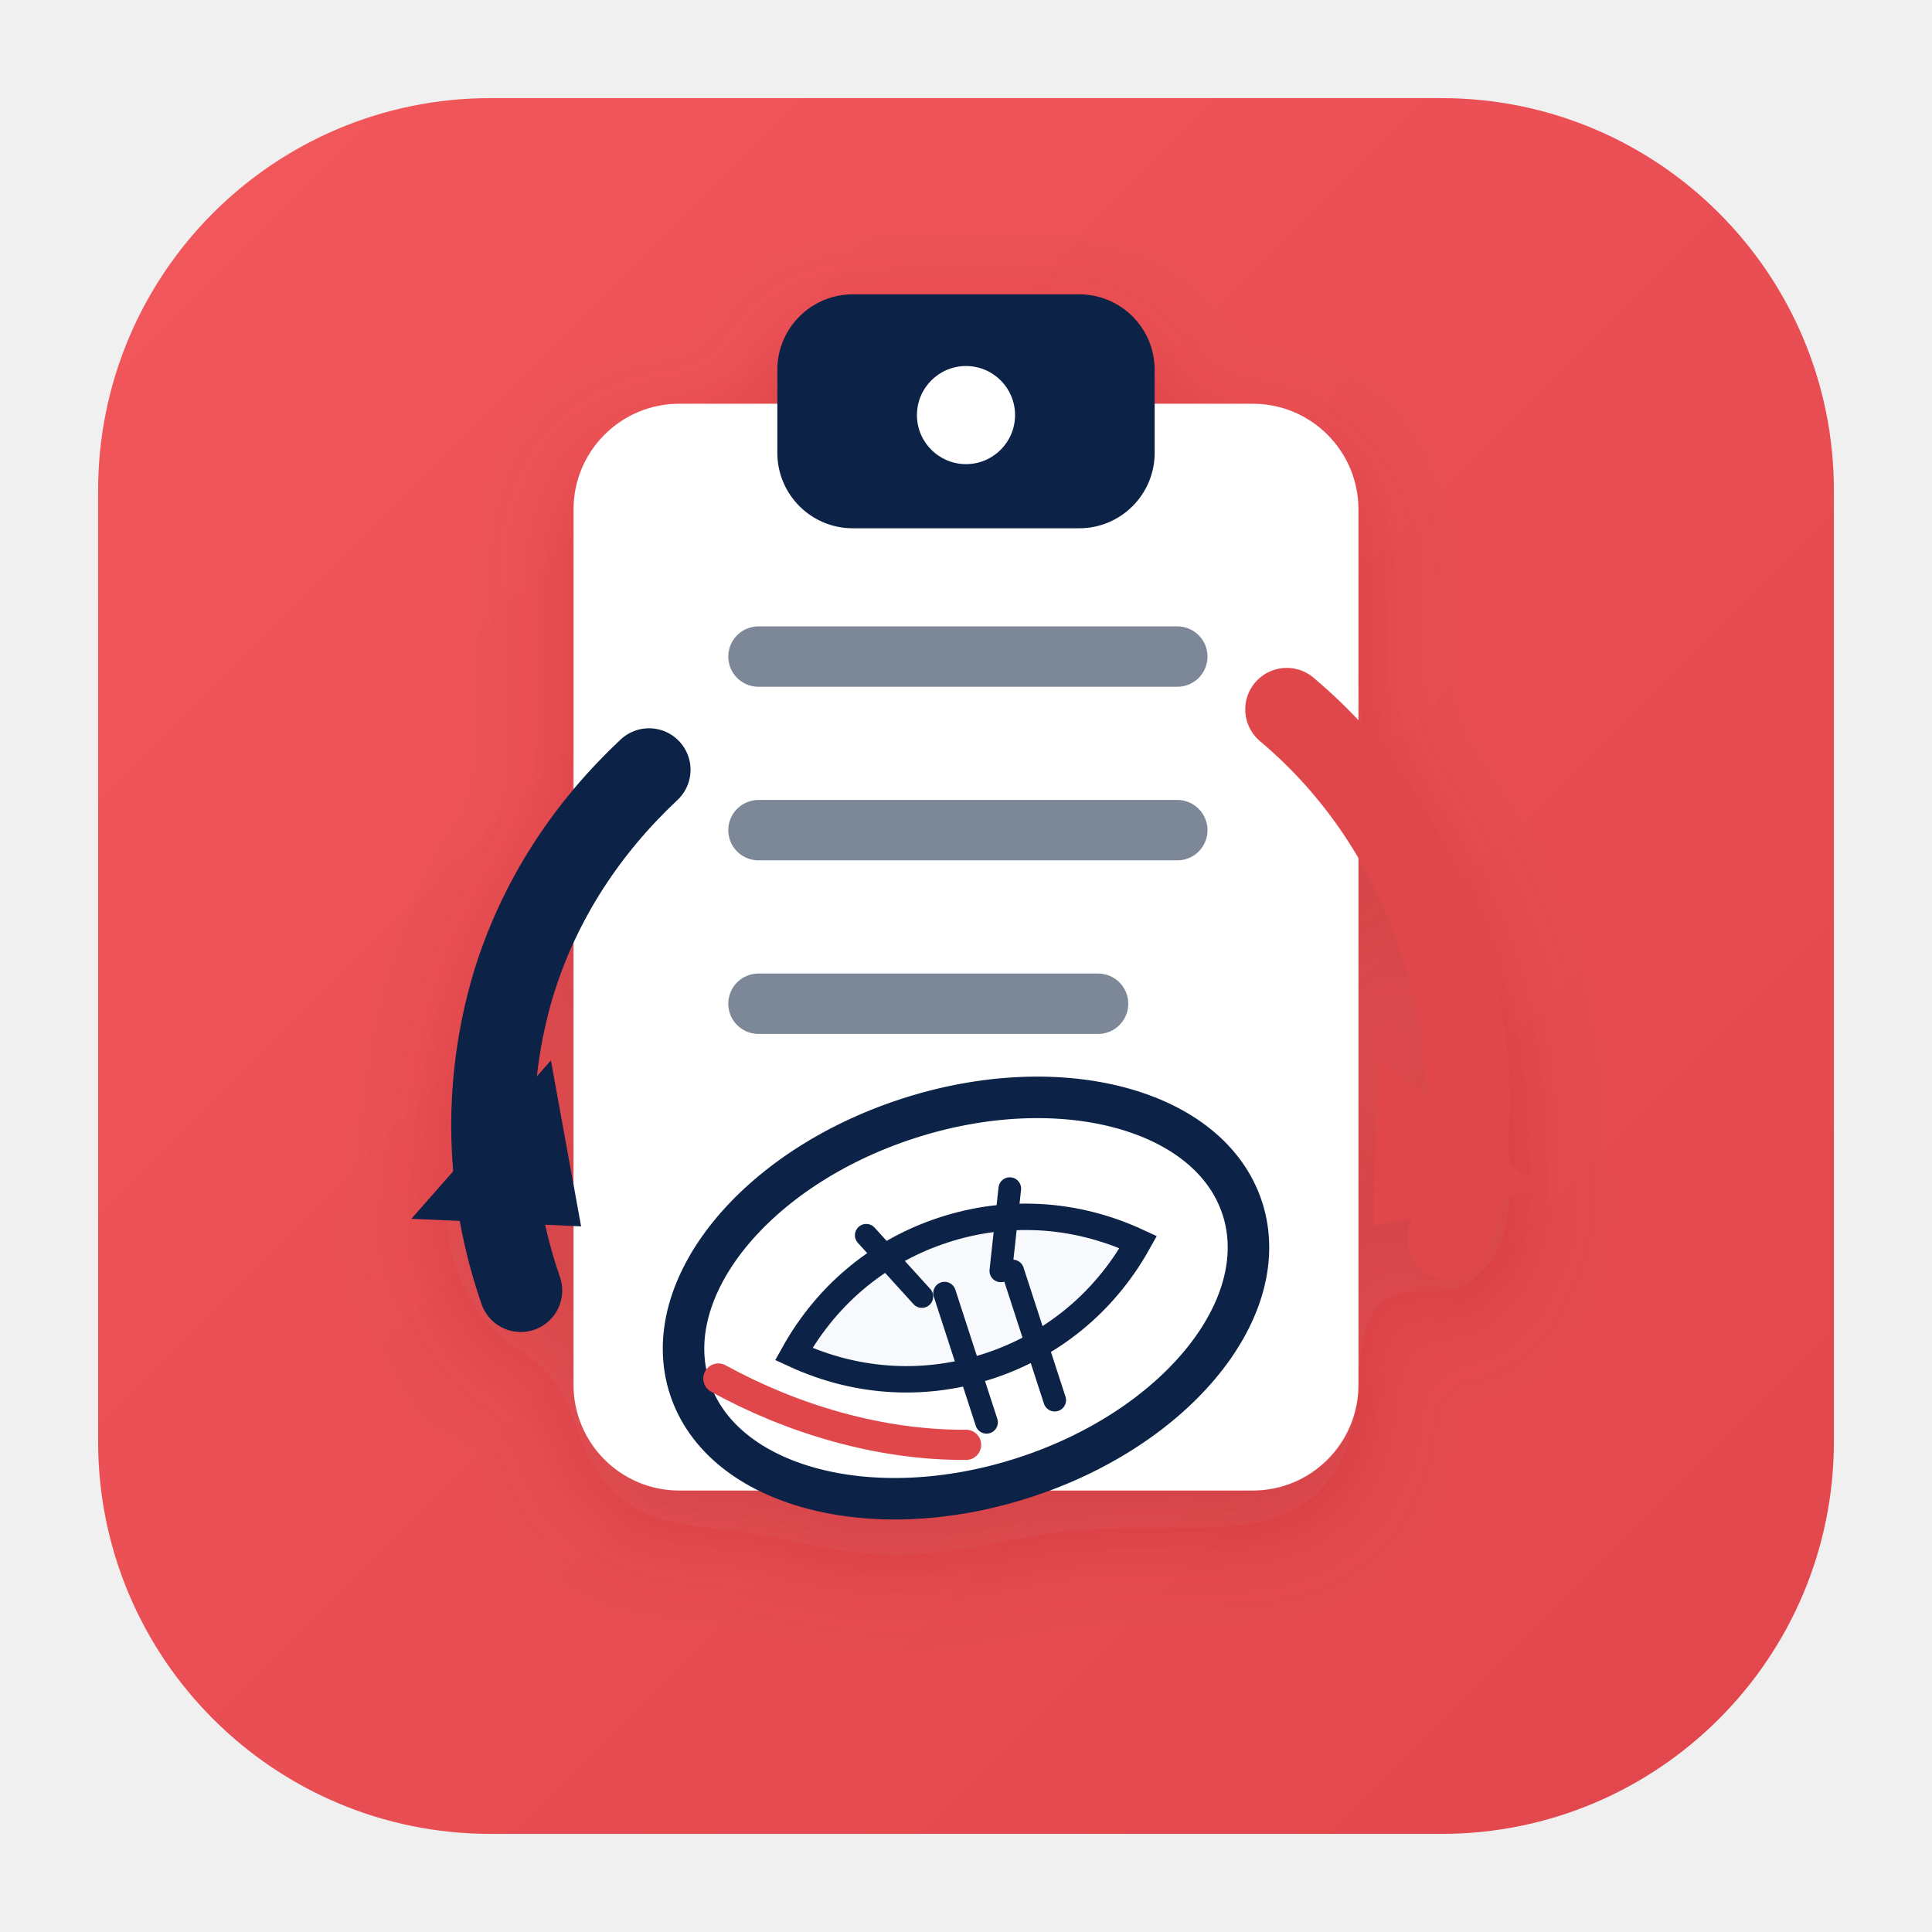
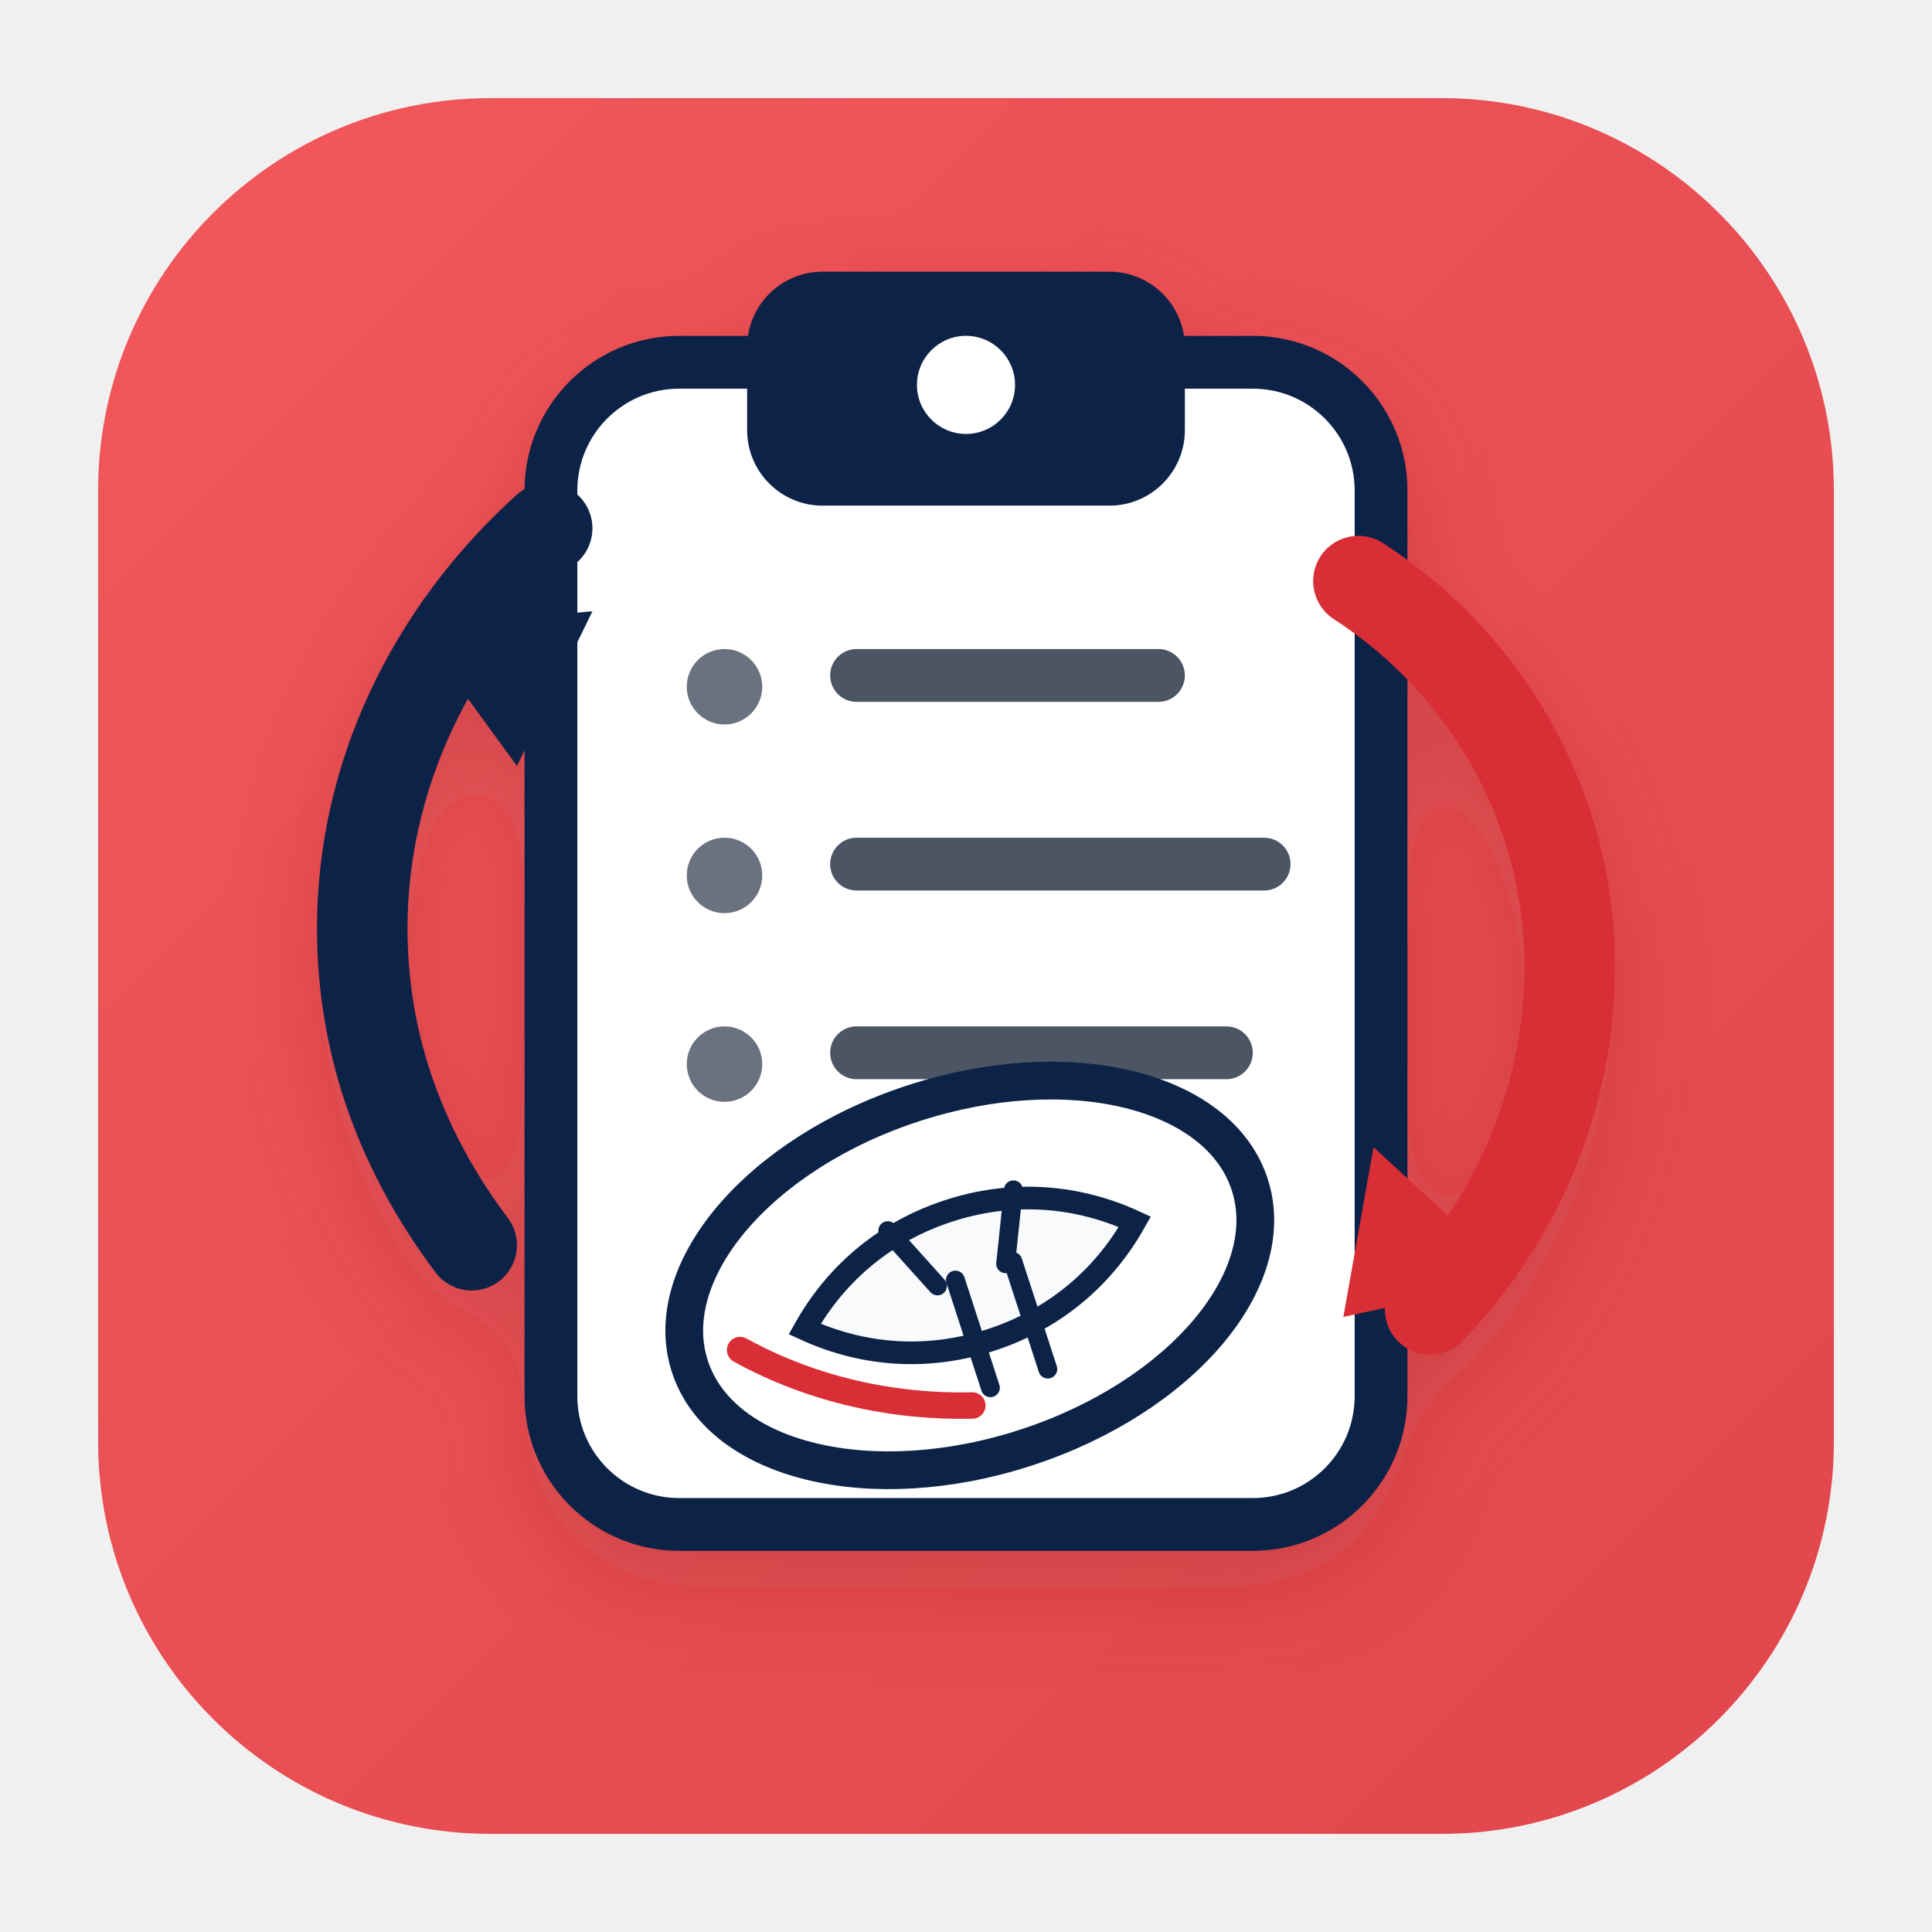
<svg xmlns="http://www.w3.org/2000/svg" viewBox="0 0 512 512" role="img" aria-label="Sideline Manager icon">
  <defs>
-     <linearGradient id="r" x1="0" y1="0" x2="1" y2="1">
+     <linearGradient id="appRed" x1="0" y1="0" x2="1" y2="1">
      <stop offset="0%" stop-color="#F1575B" />
      <stop offset="100%" stop-color="#E0464B" />
    </linearGradient>
    <filter id="shadow" x="-20%" y="-20%" width="140%" height="140%">
-       <feDropShadow dx="0" dy="10" stdDeviation="12" flood-color="#8f1d23" flood-opacity="0.22" />
+       <feDropShadow dx="0" dy="10" stdDeviation="12" flood-color="#7f1d1d" flood-opacity="0.22" />
    </filter>
  </defs>
-   <rect x="26" y="26" width="460" height="460" rx="104" fill="url(#r)" />
+   <rect x="26" y="26" width="460" height="460" rx="104" fill="url(#appRed)" />
  <g filter="url(#shadow)">
-     <rect x="152" y="107" width="208" height="288" rx="28" fill="#ffffff" />
-     <rect x="206" y="78" width="100" height="62" rx="20" fill="#0B2347" />
-     <circle cx="256" cy="110" r="13" fill="#ffffff" />
-     <path d="M201 174h111M201 220h111M201 266h90" stroke="#7C8798" stroke-width="16" stroke-linecap="round" />
-     <path d="M172 204c-16 15-29 34-36 57-8 27-7 55 2 81" fill="none" stroke="#0B2347" stroke-width="22" stroke-linecap="round" />
-     <path d="M109 323l45 2-8-44" fill="#0B2347" />
-     <path d="M341 188c19 16 33 37 41 62 9 26 9 53 2 78" fill="none" stroke="#E0464B" stroke-width="22" stroke-linecap="round" />
-     <path d="M408 315l-44 10 1-45" fill="#E0464B" />
-     <g transform="translate(165 290) rotate(-18 91 54)">
-       <ellipse cx="91" cy="54" rx="77" ry="50" fill="#ffffff" stroke="#0B2347" stroke-width="11" />
-       <path d="M43 54c14-13 31-19 48-19s34 6 48 19c-14 13-31 19-48 19s-34-6-48-19Z" fill="#F7F9FC" stroke="#0B2347" stroke-width="7" />
-       <path d="M71 30l9 20m31-20-9 20m-16 1v36m19-36v36" stroke="#0B2347" stroke-width="6" stroke-linecap="round" />
-       <path d="M22 54c15 16 35 30 57 37" fill="none" stroke="#E0464B" stroke-width="8" stroke-linecap="round" />
+     <g>
+       <rect x="146" y="96" width="220" height="308" rx="34" fill="#FFFFFF" stroke="#0B2347" stroke-width="14" />
+       <rect x="198" y="72" width="116" height="62" rx="20" fill="#0B2347" />
+       <circle cx="256" cy="102" r="13" fill="#FFFFFF" />
+       <circle cx="192" cy="182" r="10" fill="#6B7280" />
+       <circle cx="192" cy="232" r="10" fill="#6B7280" />
+       <circle cx="192" cy="282" r="10" fill="#6B7280" />
+       <rect x="220" y="172" width="94" height="14" rx="7" fill="#4B5563" />
+       <rect x="220" y="222" width="122" height="14" rx="7" fill="#4B5563" />
+       <rect x="220" y="272" width="112" height="14" rx="7" fill="#4B5563" />
+     </g>
+     <path d="M125 330c-18-24-29-52-29-84 0-40 18-78 49-106" fill="none" stroke="#0B2347" stroke-width="24" stroke-linecap="round" />
+     <path d="M110 166l47-4-20 41Z" fill="#0B2347" />
+     <path d="M360 154c34 22 56 60 56 102 0 35-14 67-37 91" fill="none" stroke="#D92F35" stroke-width="24" stroke-linecap="round" />
+     <path d="M402 339l-46 10 8-45Z" fill="#D92F35" />
+     <g transform="translate(175 286) rotate(-18 82 52)">
+       <ellipse cx="82" cy="52" rx="78" ry="48" fill="#FFFFFF" stroke="#0B2347" stroke-width="10" />
+       <path d="M36 52c13-12 29-18 46-18s33 6 46 18c-13 12-29 18-46 18s-33-6-46-18Z" fill="#F8FAFC" stroke="#0B2347" stroke-width="6" />
+       <path d="M65 34l8 18m27-18-8 18m-14 0v30m16-30v30" stroke="#0B2347" stroke-width="5" stroke-linecap="round" />
+       <path d="M18 52c15 16 34 27 54 33" fill="none" stroke="#D92F35" stroke-width="7" stroke-linecap="round" />
    </g>
  </g>
</svg>
